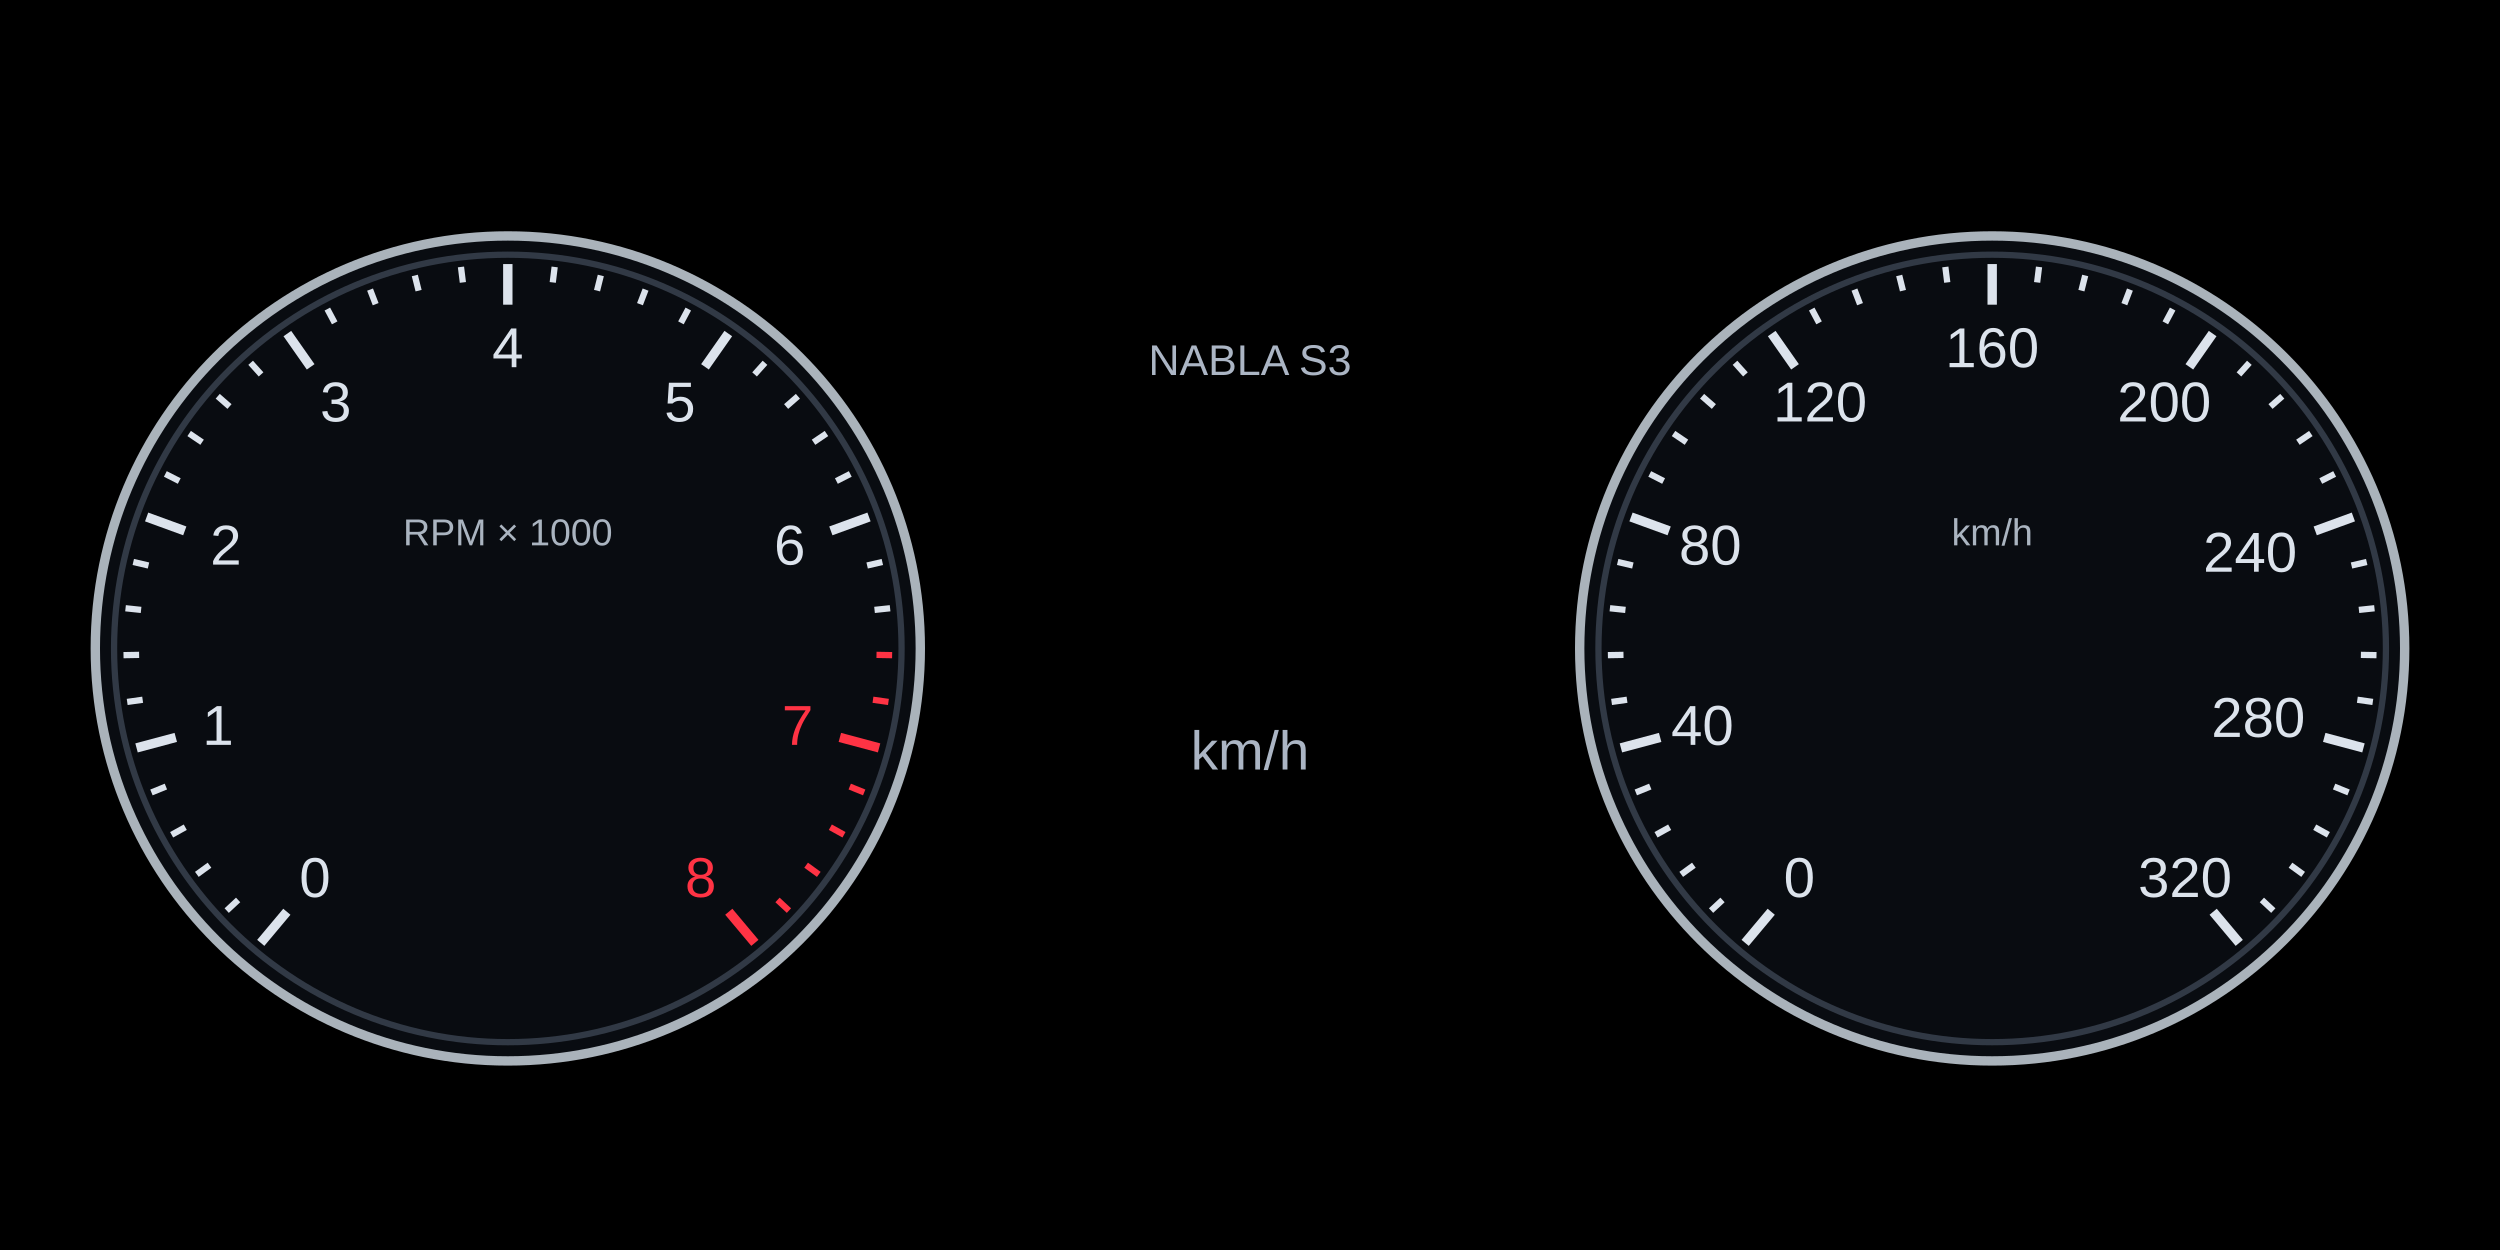
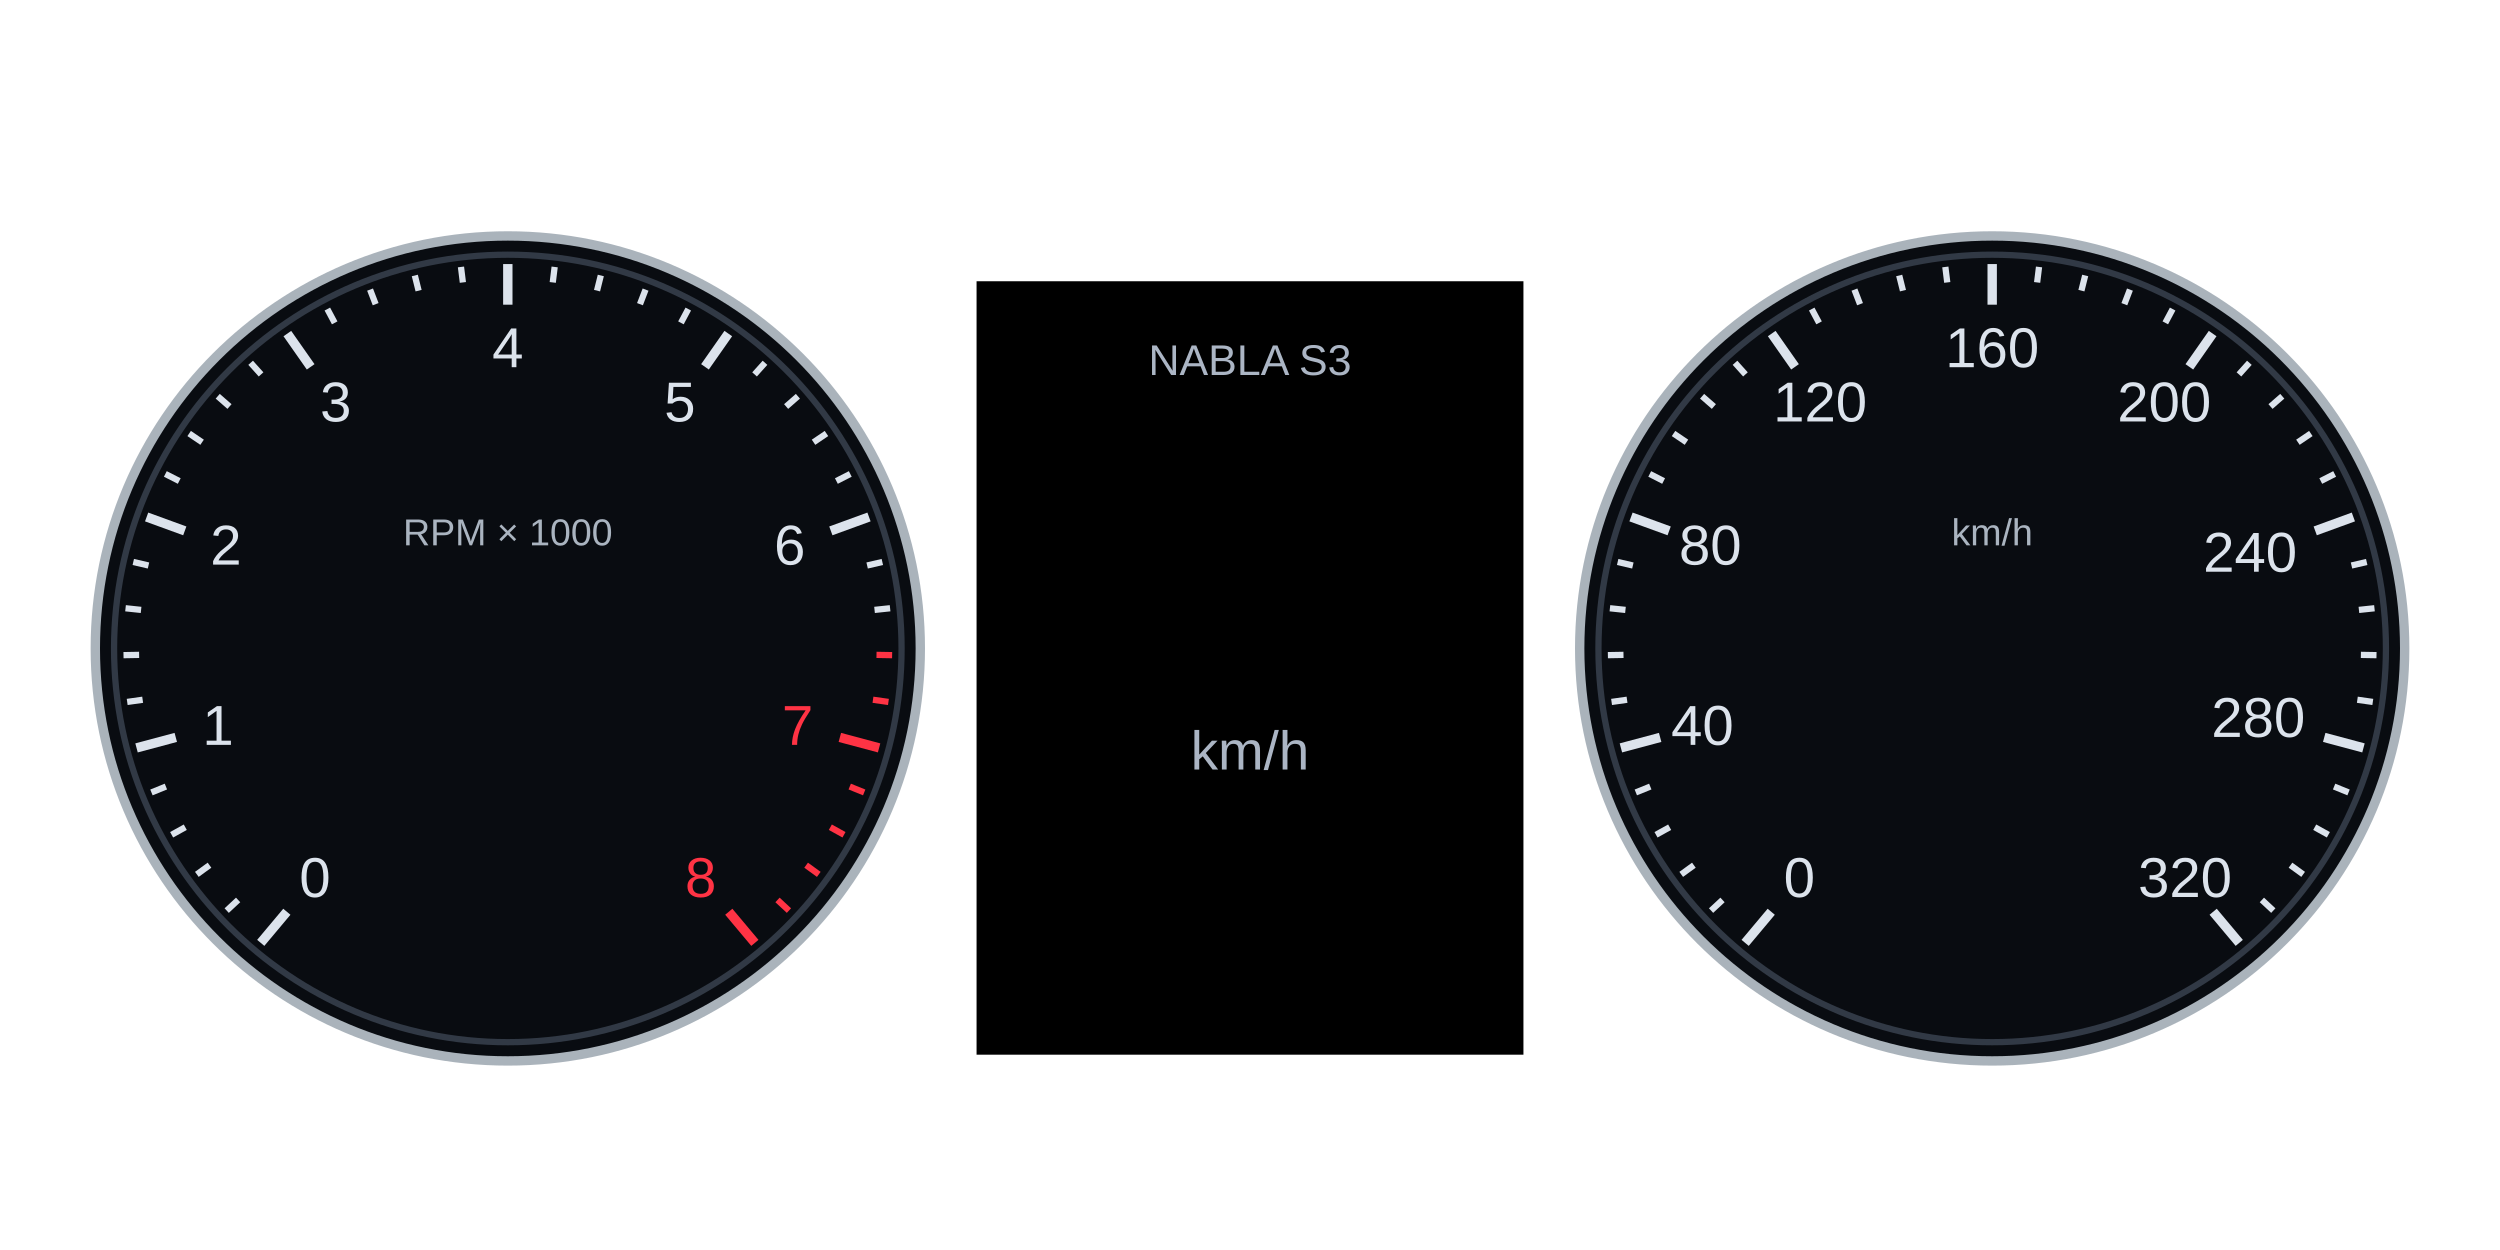
<svg xmlns="http://www.w3.org/2000/svg" width="640" height="320" viewBox="0 0 640 320">
-   <rect width="640" height="320" fill="#000000" />
  <g transform="translate(130 166) scale(0.8) translate(-150 -166)">
    <circle cx="150" cy="166" r="132" fill="#090c11" stroke="#aab3bb" stroke-width="3" />
    <circle cx="150" cy="166" r="126" fill="none" stroke="#313945" stroke-width="2" />
    <path d="M 79.29 250.26 L 70.94 260.22" stroke="#dce3ec" stroke-width="3" />
    <text x="88.29" y="245.54" fill="#dce3ec" font-family="Arial,sans-serif" font-size="18" text-anchor="middle">0</text>
    <path d="M 63.70 246.48 L 60.04 249.89" stroke="#dce3ec" stroke-width="2" />
    <path d="M 54.54 235.36 L 50.49 238.30" stroke="#dce3ec" stroke-width="2" />
    <path d="M 46.79 223.21 L 42.42 225.63" stroke="#dce3ec" stroke-width="2" />
    <path d="M 40.59 210.20 L 35.96 212.08" stroke="#dce3ec" stroke-width="2" />
    <path d="M 43.75 194.47 L 31.19 197.83" stroke="#dce3ec" stroke-width="3" />
    <text x="57.27" y="196.85" fill="#dce3ec" font-family="Arial,sans-serif" font-size="18" text-anchor="middle">1</text>
    <path d="M 33.15 182.42 L 28.20 183.12" stroke="#dce3ec" stroke-width="2" />
    <path d="M 32.02 168.06 L 27.02 168.15" stroke="#dce3ec" stroke-width="2" />
    <path d="M 32.65 153.67 L 27.67 153.14" stroke="#dce3ec" stroke-width="2" />
    <path d="M 35.02 139.46 L 30.15 138.33" stroke="#dce3ec" stroke-width="2" />
    <path d="M 46.63 128.38 L 34.42 123.93" stroke="#dce3ec" stroke-width="3" />
    <text x="59.79" y="139.17" fill="#dce3ec" font-family="Arial,sans-serif" font-size="18" text-anchor="middle">2</text>
    <path d="M 44.86 112.43 L 40.41 110.16" stroke="#dce3ec" stroke-width="2" />
    <path d="M 52.17 100.02 L 48.03 97.22" stroke="#dce3ec" stroke-width="2" />
    <path d="M 60.94 88.59 L 57.17 85.30" stroke="#dce3ec" stroke-width="2" />
    <path d="M 71.04 78.31 L 67.70 74.59" stroke="#dce3ec" stroke-width="2" />
    <path d="M 86.91 75.89 L 79.45 65.24" stroke="#dce3ec" stroke-width="3" />
    <text x="94.94" y="93.36" fill="#dce3ec" font-family="Arial,sans-serif" font-size="18" text-anchor="middle">3</text>
    <path d="M 94.60 61.81 L 92.25 57.40" stroke="#dce3ec" stroke-width="2" />
    <path d="M 107.71 55.84 L 105.92 51.17" stroke="#dce3ec" stroke-width="2" />
    <path d="M 121.45 51.51 L 120.24 46.65" stroke="#dce3ec" stroke-width="2" />
    <path d="M 135.62 48.88 L 135.01 43.92" stroke="#dce3ec" stroke-width="2" />
    <path d="M 150.00 56.00 L 150.00 43.00" stroke="#dce3ec" stroke-width="3" />
    <text x="150.00" y="76.00" fill="#dce3ec" font-family="Arial,sans-serif" font-size="18" text-anchor="middle">4</text>
    <path d="M 164.38 48.88 L 164.99 43.92" stroke="#dce3ec" stroke-width="2" />
    <path d="M 178.55 51.51 L 179.76 46.65" stroke="#dce3ec" stroke-width="2" />
    <path d="M 192.29 55.84 L 194.08 51.17" stroke="#dce3ec" stroke-width="2" />
    <path d="M 205.40 61.81 L 207.75 57.40" stroke="#dce3ec" stroke-width="2" />
    <path d="M 213.09 75.89 L 220.55 65.24" stroke="#dce3ec" stroke-width="3" />
    <text x="205.06" y="93.36" fill="#dce3ec" font-family="Arial,sans-serif" font-size="18" text-anchor="middle">5</text>
    <path d="M 228.96 78.31 L 232.30 74.59" stroke="#dce3ec" stroke-width="2" />
    <path d="M 239.06 88.59 L 242.83 85.30" stroke="#dce3ec" stroke-width="2" />
    <path d="M 247.83 100.02 L 251.97 97.22" stroke="#dce3ec" stroke-width="2" />
    <path d="M 255.14 112.43 L 259.59 110.16" stroke="#dce3ec" stroke-width="2" />
    <path d="M 253.37 128.38 L 265.58 123.93" stroke="#dce3ec" stroke-width="3" />
    <text x="240.21" y="139.17" fill="#dce3ec" font-family="Arial,sans-serif" font-size="18" text-anchor="middle">6</text>
    <path d="M 264.98 139.46 L 269.85 138.33" stroke="#dce3ec" stroke-width="2" />
    <path d="M 267.35 153.67 L 272.33 153.14" stroke="#dce3ec" stroke-width="2" />
    <path d="M 267.98 168.06 L 272.98 168.15" stroke="#ff3344" stroke-width="2" />
    <path d="M 266.85 182.42 L 271.80 183.12" stroke="#ff3344" stroke-width="2" />
    <path d="M 256.25 194.47 L 268.81 197.83" stroke="#ff3344" stroke-width="3" />
    <text x="242.73" y="196.85" fill="#ff3344" font-family="Arial,sans-serif" font-size="18" text-anchor="middle">7</text>
    <path d="M 259.41 210.20 L 264.04 212.08" stroke="#ff3344" stroke-width="2" />
    <path d="M 253.21 223.21 L 257.58 225.63" stroke="#ff3344" stroke-width="2" />
    <path d="M 245.46 235.36 L 249.51 238.30" stroke="#ff3344" stroke-width="2" />
    <path d="M 236.30 246.48 L 239.96 249.89" stroke="#ff3344" stroke-width="2" />
    <path d="M 220.71 250.26 L 229.06 260.22" stroke="#ff3344" stroke-width="3" />
    <text x="211.71" y="245.54" fill="#ff3344" font-family="Arial,sans-serif" font-size="18" text-anchor="middle">8</text>
    <text x="150" y="133" fill="#aab4c0" font-family="Arial,sans-serif" font-size="12" text-anchor="middle">RPM × 1000</text>
  </g>
  <g transform="translate(510 166) scale(0.8) translate(-490 -166)">
    <circle cx="490" cy="166" r="132" fill="#090c11" stroke="#aab3bb" stroke-width="3" />
    <circle cx="490" cy="166" r="126" fill="none" stroke="#313945" stroke-width="2" />
    <path d="M 419.29 250.26 L 410.94 260.22" stroke="#dce3ec" stroke-width="3" />
    <text x="428.29" y="245.54" fill="#dce3ec" font-family="Arial,sans-serif" font-size="18" text-anchor="middle">0</text>
    <path d="M 403.70 246.48 L 400.04 249.89" stroke="#dce3ec" stroke-width="2" />
    <path d="M 394.54 235.36 L 390.49 238.30" stroke="#dce3ec" stroke-width="2" />
    <path d="M 386.79 223.21 L 382.42 225.63" stroke="#dce3ec" stroke-width="2" />
    <path d="M 380.59 210.20 L 375.96 212.08" stroke="#dce3ec" stroke-width="2" />
    <path d="M 383.75 194.47 L 371.19 197.83" stroke="#dce3ec" stroke-width="3" />
    <text x="397.27" y="196.85" fill="#dce3ec" font-family="Arial,sans-serif" font-size="18" text-anchor="middle">40</text>
    <path d="M 373.15 182.42 L 368.20 183.12" stroke="#dce3ec" stroke-width="2" />
    <path d="M 372.02 168.06 L 367.02 168.15" stroke="#dce3ec" stroke-width="2" />
    <path d="M 372.65 153.67 L 367.67 153.14" stroke="#dce3ec" stroke-width="2" />
    <path d="M 375.02 139.46 L 370.15 138.33" stroke="#dce3ec" stroke-width="2" />
    <path d="M 386.63 128.38 L 374.42 123.93" stroke="#dce3ec" stroke-width="3" />
    <text x="399.79" y="139.17" fill="#dce3ec" font-family="Arial,sans-serif" font-size="18" text-anchor="middle">80</text>
    <path d="M 384.86 112.43 L 380.41 110.16" stroke="#dce3ec" stroke-width="2" />
    <path d="M 392.17 100.02 L 388.03 97.22" stroke="#dce3ec" stroke-width="2" />
    <path d="M 400.94 88.59 L 397.17 85.30" stroke="#dce3ec" stroke-width="2" />
    <path d="M 411.04 78.31 L 407.70 74.59" stroke="#dce3ec" stroke-width="2" />
    <path d="M 426.91 75.89 L 419.45 65.24" stroke="#dce3ec" stroke-width="3" />
    <text x="434.94" y="93.36" fill="#dce3ec" font-family="Arial,sans-serif" font-size="18" text-anchor="middle">120</text>
    <path d="M 434.60 61.81 L 432.25 57.40" stroke="#dce3ec" stroke-width="2" />
    <path d="M 447.71 55.84 L 445.92 51.17" stroke="#dce3ec" stroke-width="2" />
    <path d="M 461.45 51.51 L 460.24 46.65" stroke="#dce3ec" stroke-width="2" />
    <path d="M 475.62 48.88 L 475.01 43.92" stroke="#dce3ec" stroke-width="2" />
    <path d="M 490.00 56.00 L 490.00 43.00" stroke="#dce3ec" stroke-width="3" />
    <text x="490.00" y="76.00" fill="#dce3ec" font-family="Arial,sans-serif" font-size="18" text-anchor="middle">160</text>
    <path d="M 504.38 48.88 L 504.99 43.92" stroke="#dce3ec" stroke-width="2" />
    <path d="M 518.55 51.51 L 519.76 46.65" stroke="#dce3ec" stroke-width="2" />
    <path d="M 532.29 55.84 L 534.08 51.17" stroke="#dce3ec" stroke-width="2" />
    <path d="M 545.40 61.81 L 547.75 57.40" stroke="#dce3ec" stroke-width="2" />
    <path d="M 553.09 75.89 L 560.55 65.24" stroke="#dce3ec" stroke-width="3" />
    <text x="545.06" y="93.36" fill="#dce3ec" font-family="Arial,sans-serif" font-size="18" text-anchor="middle">200</text>
    <path d="M 568.96 78.31 L 572.30 74.59" stroke="#dce3ec" stroke-width="2" />
    <path d="M 579.06 88.59 L 582.83 85.30" stroke="#dce3ec" stroke-width="2" />
    <path d="M 587.83 100.02 L 591.97 97.22" stroke="#dce3ec" stroke-width="2" />
    <path d="M 595.14 112.43 L 599.59 110.16" stroke="#dce3ec" stroke-width="2" />
    <path d="M 593.37 128.38 L 605.58 123.93" stroke="#dce3ec" stroke-width="3" />
    <text x="572.54" y="141.45" fill="#dce3ec" font-family="Arial,sans-serif" font-size="18" text-anchor="middle">240</text>
    <path d="M 604.98 139.46 L 609.85 138.33" stroke="#dce3ec" stroke-width="2" />
    <path d="M 607.35 153.67 L 612.33 153.14" stroke="#dce3ec" stroke-width="2" />
    <path d="M 607.98 168.06 L 612.98 168.15" stroke="#dce3ec" stroke-width="2" />
    <path d="M 606.85 182.42 L 611.80 183.12" stroke="#dce3ec" stroke-width="2" />
    <path d="M 596.25 194.47 L 608.81 197.83" stroke="#dce3ec" stroke-width="3" />
    <text x="575.14" y="194.32" fill="#dce3ec" font-family="Arial,sans-serif" font-size="18" text-anchor="middle">280</text>
    <path d="M 599.41 210.20 L 604.04 212.08" stroke="#dce3ec" stroke-width="2" />
    <path d="M 593.21 223.21 L 597.58 225.63" stroke="#dce3ec" stroke-width="2" />
    <path d="M 585.46 235.36 L 589.51 238.30" stroke="#dce3ec" stroke-width="2" />
    <path d="M 576.30 246.48 L 579.96 249.89" stroke="#dce3ec" stroke-width="2" />
    <path d="M 560.71 250.26 L 569.06 260.22" stroke="#dce3ec" stroke-width="3" />
    <text x="551.71" y="245.54" fill="#dce3ec" font-family="Arial,sans-serif" font-size="18" text-anchor="middle">320</text>
    <text x="490" y="133" fill="#aab4c0" font-family="Arial,sans-serif" font-size="12" text-anchor="middle">km/h</text>
  </g>
  <rect x="250" y="72" width="140" height="198" fill="#000000" />
  <text x="320" y="96" fill="#abb5c4" font-family="Arial,sans-serif" font-size="11" text-anchor="middle">NABLA S3</text>
  <text x="320" y="197" fill="#abb5c4" font-family="Arial,sans-serif" font-size="14" text-anchor="middle">km/h</text>
</svg>
